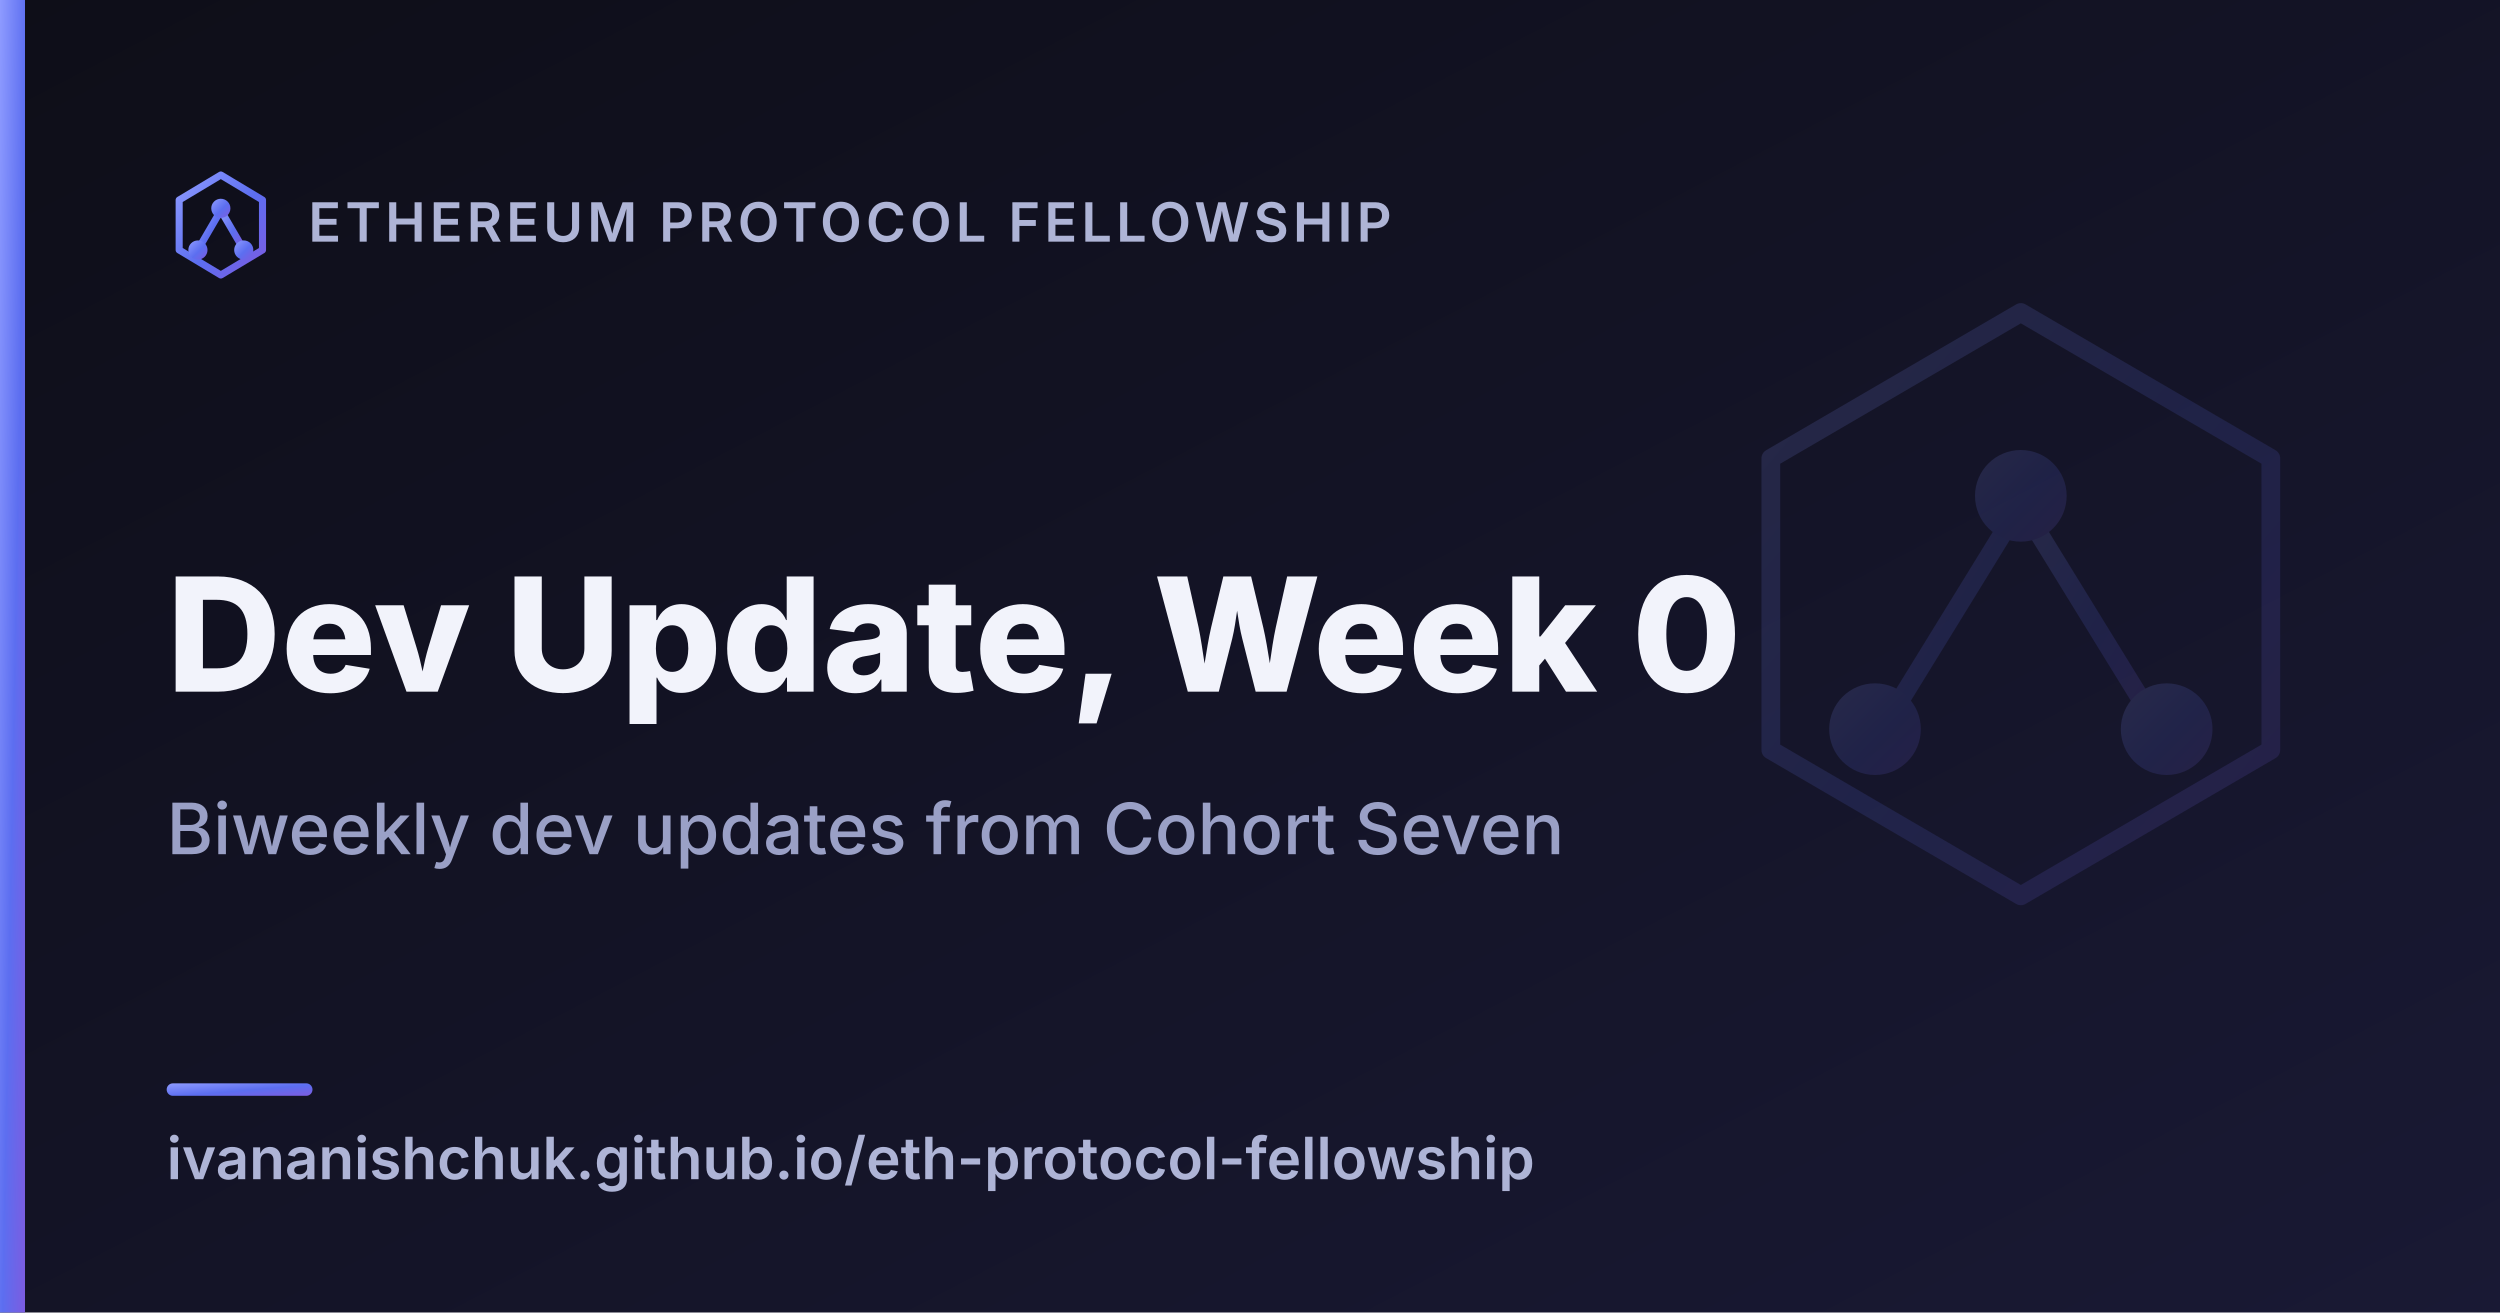
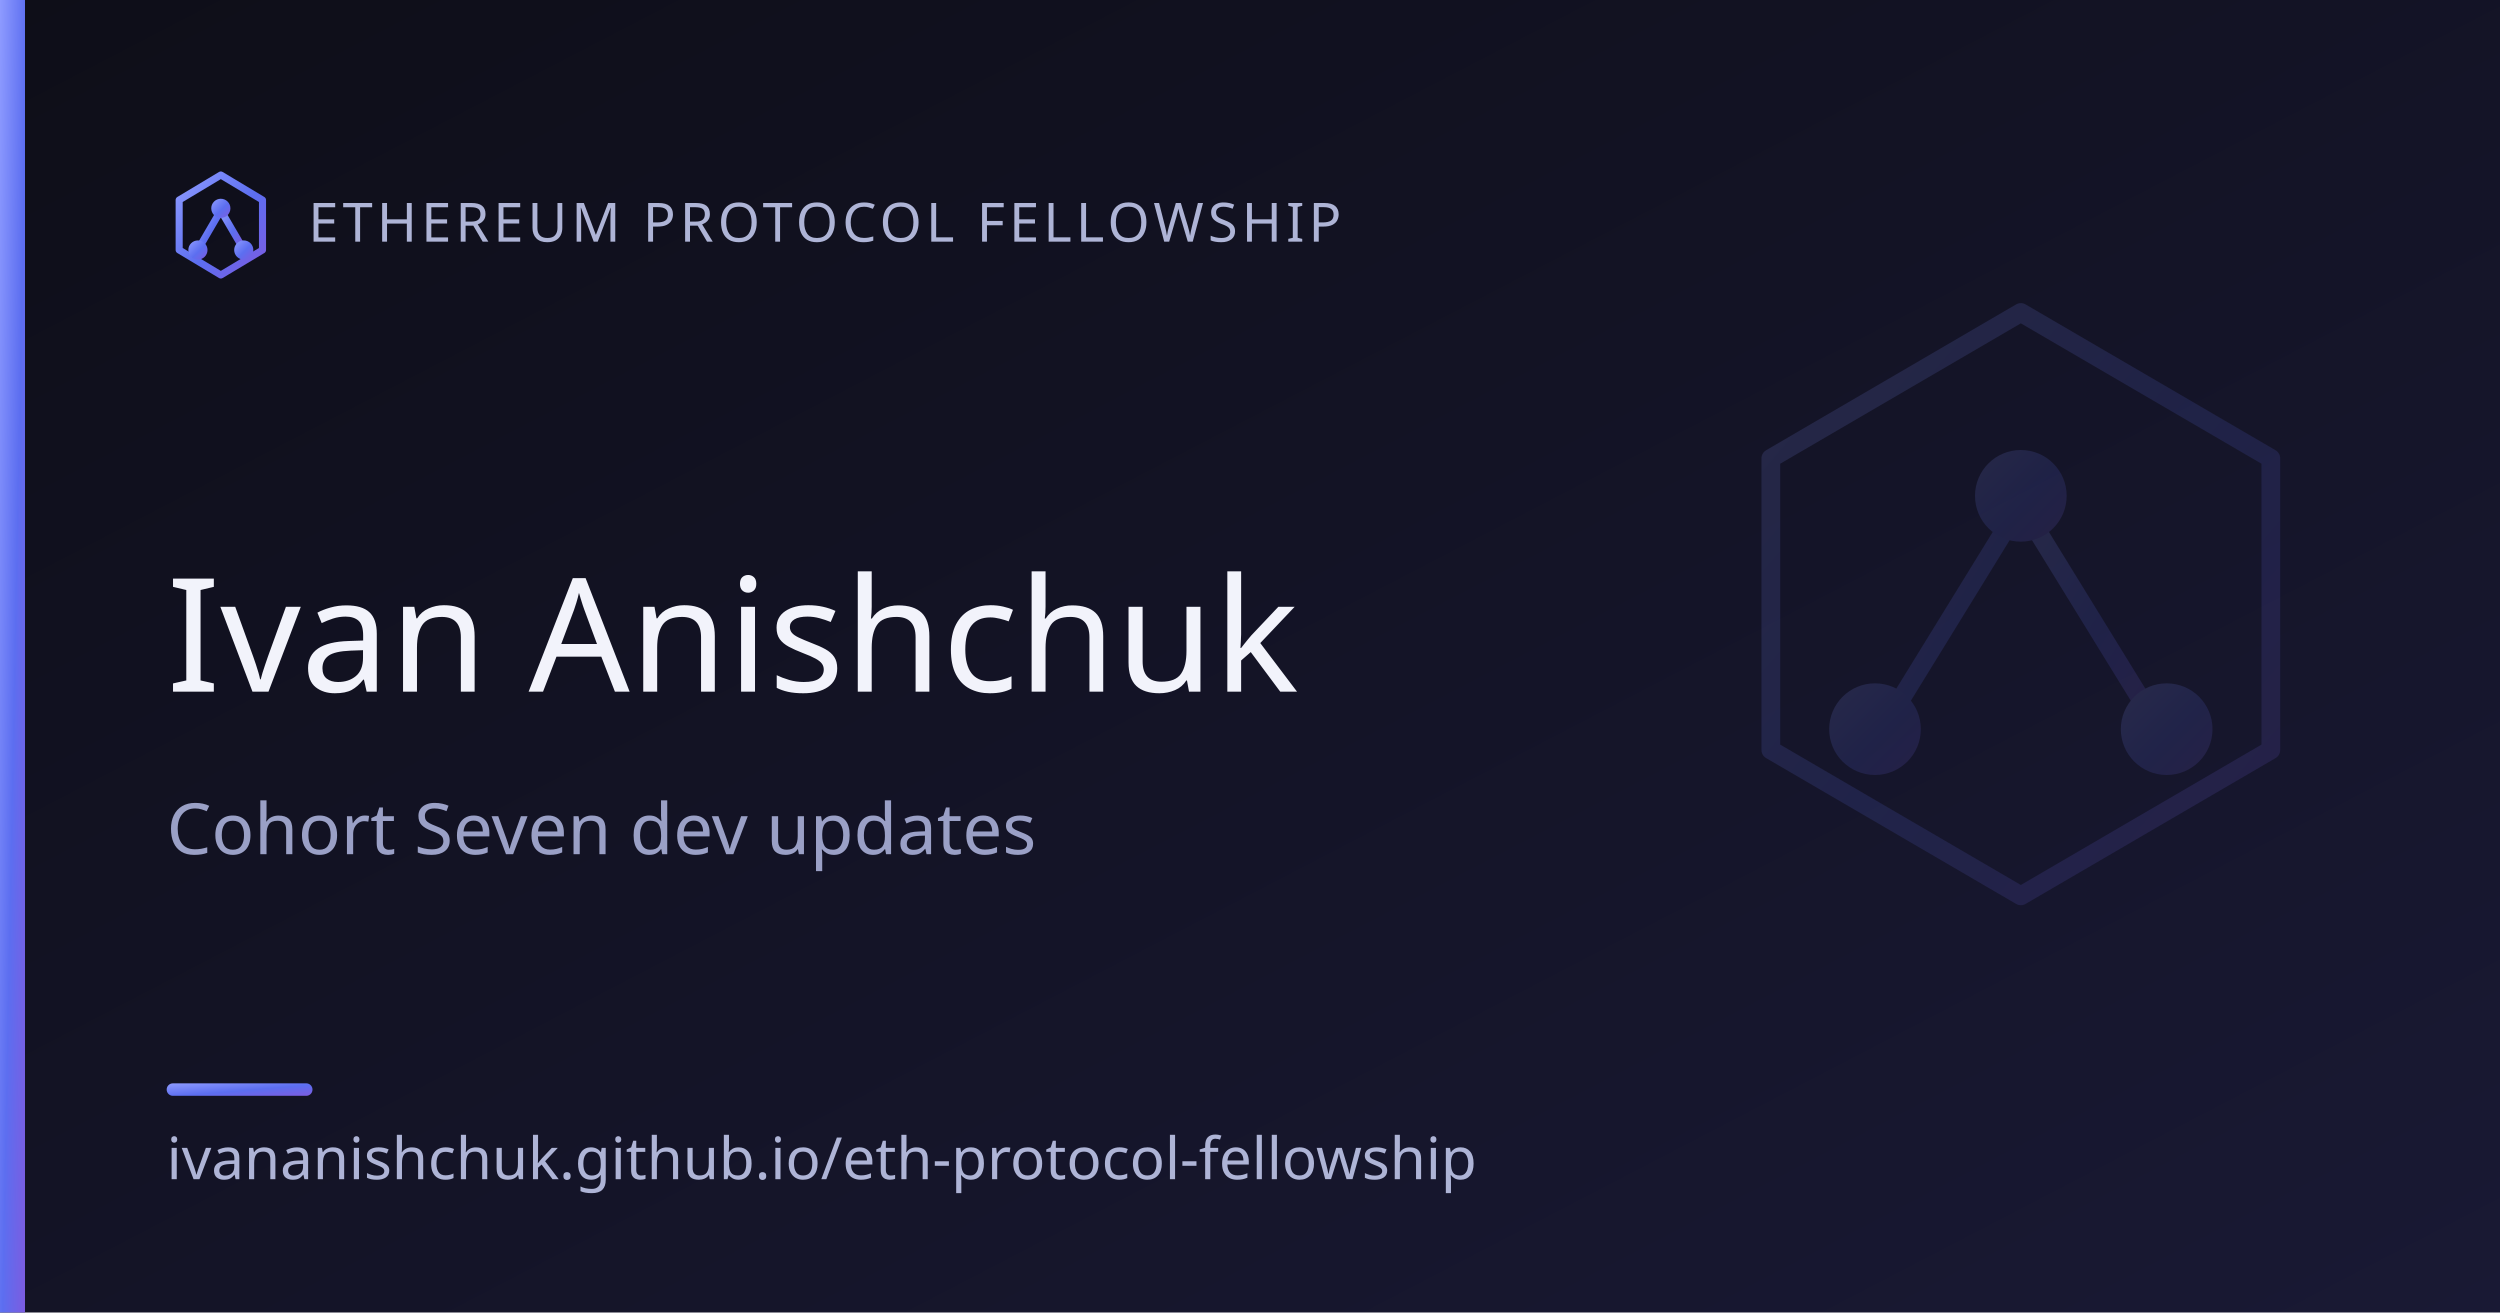
<svg xmlns="http://www.w3.org/2000/svg" viewBox="0 0 1200 630" width="1200" height="630" role="img" aria-label="Social card template">
  <defs>
    <linearGradient id="bg" x1="0" y1="0" x2="1" y2="1">
      <stop offset="0" stop-color="#0E0E18" />
      <stop offset="1" stop-color="#191934" />
    </linearGradient>
    <linearGradient id="brand" x1="0" y1="0" x2="1" y2="1">
      <stop offset="0" stop-color="#8E9BFF" />
      <stop offset=".55" stop-color="#5C6EF0" />
      <stop offset="1" stop-color="#7C5CE0" />
    </linearGradient>
  </defs>
  <rect width="1200" height="630" fill="url(#bg)" />
  <rect x="0" y="0" width="12" height="630" fill="url(#brand)" />
  <g transform="translate(820,150)" opacity="0.15">
    <g fill="none" stroke="url(#brand)" stroke-width="9" stroke-linejoin="round" stroke-linecap="round">
      <path d="M150 0 L270 70 L270 210 L150 280 L30 210 L30 70 Z" />
      <line x1="150" y1="92" x2="86" y2="196" />
      <line x1="150" y1="92" x2="214" y2="196" />
    </g>
    <g fill="url(#brand)">
      <circle cx="150" cy="88" r="22" />
      <circle cx="80" cy="200" r="22" />
      <circle cx="220" cy="200" r="22" />
    </g>
  </g>
  <g transform="translate(80,84)">
    <g fill="none" stroke="url(#brand)" stroke-width="3.4" stroke-linejoin="round" stroke-linecap="round">
      <path d="M26 0 L46 12 L46 36 L26 48 L6 36 L6 12 Z" />
      <line x1="26" y1="17" x2="15.5" y2="35" />
      <line x1="26" y1="17" x2="36.5" y2="35" />
    </g>
    <g fill="url(#brand)">
      <circle cx="26" cy="16" r="4.6" />
      <circle cx="15" cy="36" r="4.6" />
      <circle cx="37" cy="36" r="4.6" />
    </g>
-     <text x="68" y="32" fill="#AEB4D6" font-family="Inter, system-ui, sans-serif" font-size="26" font-weight="600" letter-spacing="2">ETHEREUM PROTOCOL FELLOWSHIP</text>
+     <text x="68" y="32" fill="#AEB4D6" font-family="Hanken Grotesk SemiBold" font-size="26" letter-spacing="2">ETHEREUM PROTOCOL FELLOWSHIP</text>
  </g>
-   <text x="80" y="332" fill="#F2F3FB" font-family="Inter, system-ui, sans-serif" font-size="76" font-weight="800">Dev Update, Week 0</text>
-   <text x="80" y="410" fill="#9AA0C6" font-family="Inter, system-ui, sans-serif" font-size="34" font-weight="500">Biweekly dev updates from Cohort Seven</text>
+   <text x="80" y="332" fill="#F2F3FB" font-family="Archivo ExtraBold" font-size="76">Ivan Anishchuk</text>
+   <text x="80" y="410" fill="#9AA0C6" font-family="Hanken Grotesk Medium" font-size="34">Cohort Seven dev updates</text>
  <rect x="80" y="520" width="70" height="6" rx="3" fill="url(#brand)" />
-   <text x="80" y="566" fill="#AEB4D6" font-family="Inter, system-ui, sans-serif" font-size="28" font-weight="600">ivananishchuk.github.io/eth-protocol-fellowship</text>
+   <text x="80" y="566" fill="#AEB4D6" font-family="Hanken Grotesk SemiBold" font-size="28">ivananishchuk.github.io/eth-protocol-fellowship</text>
</svg>
